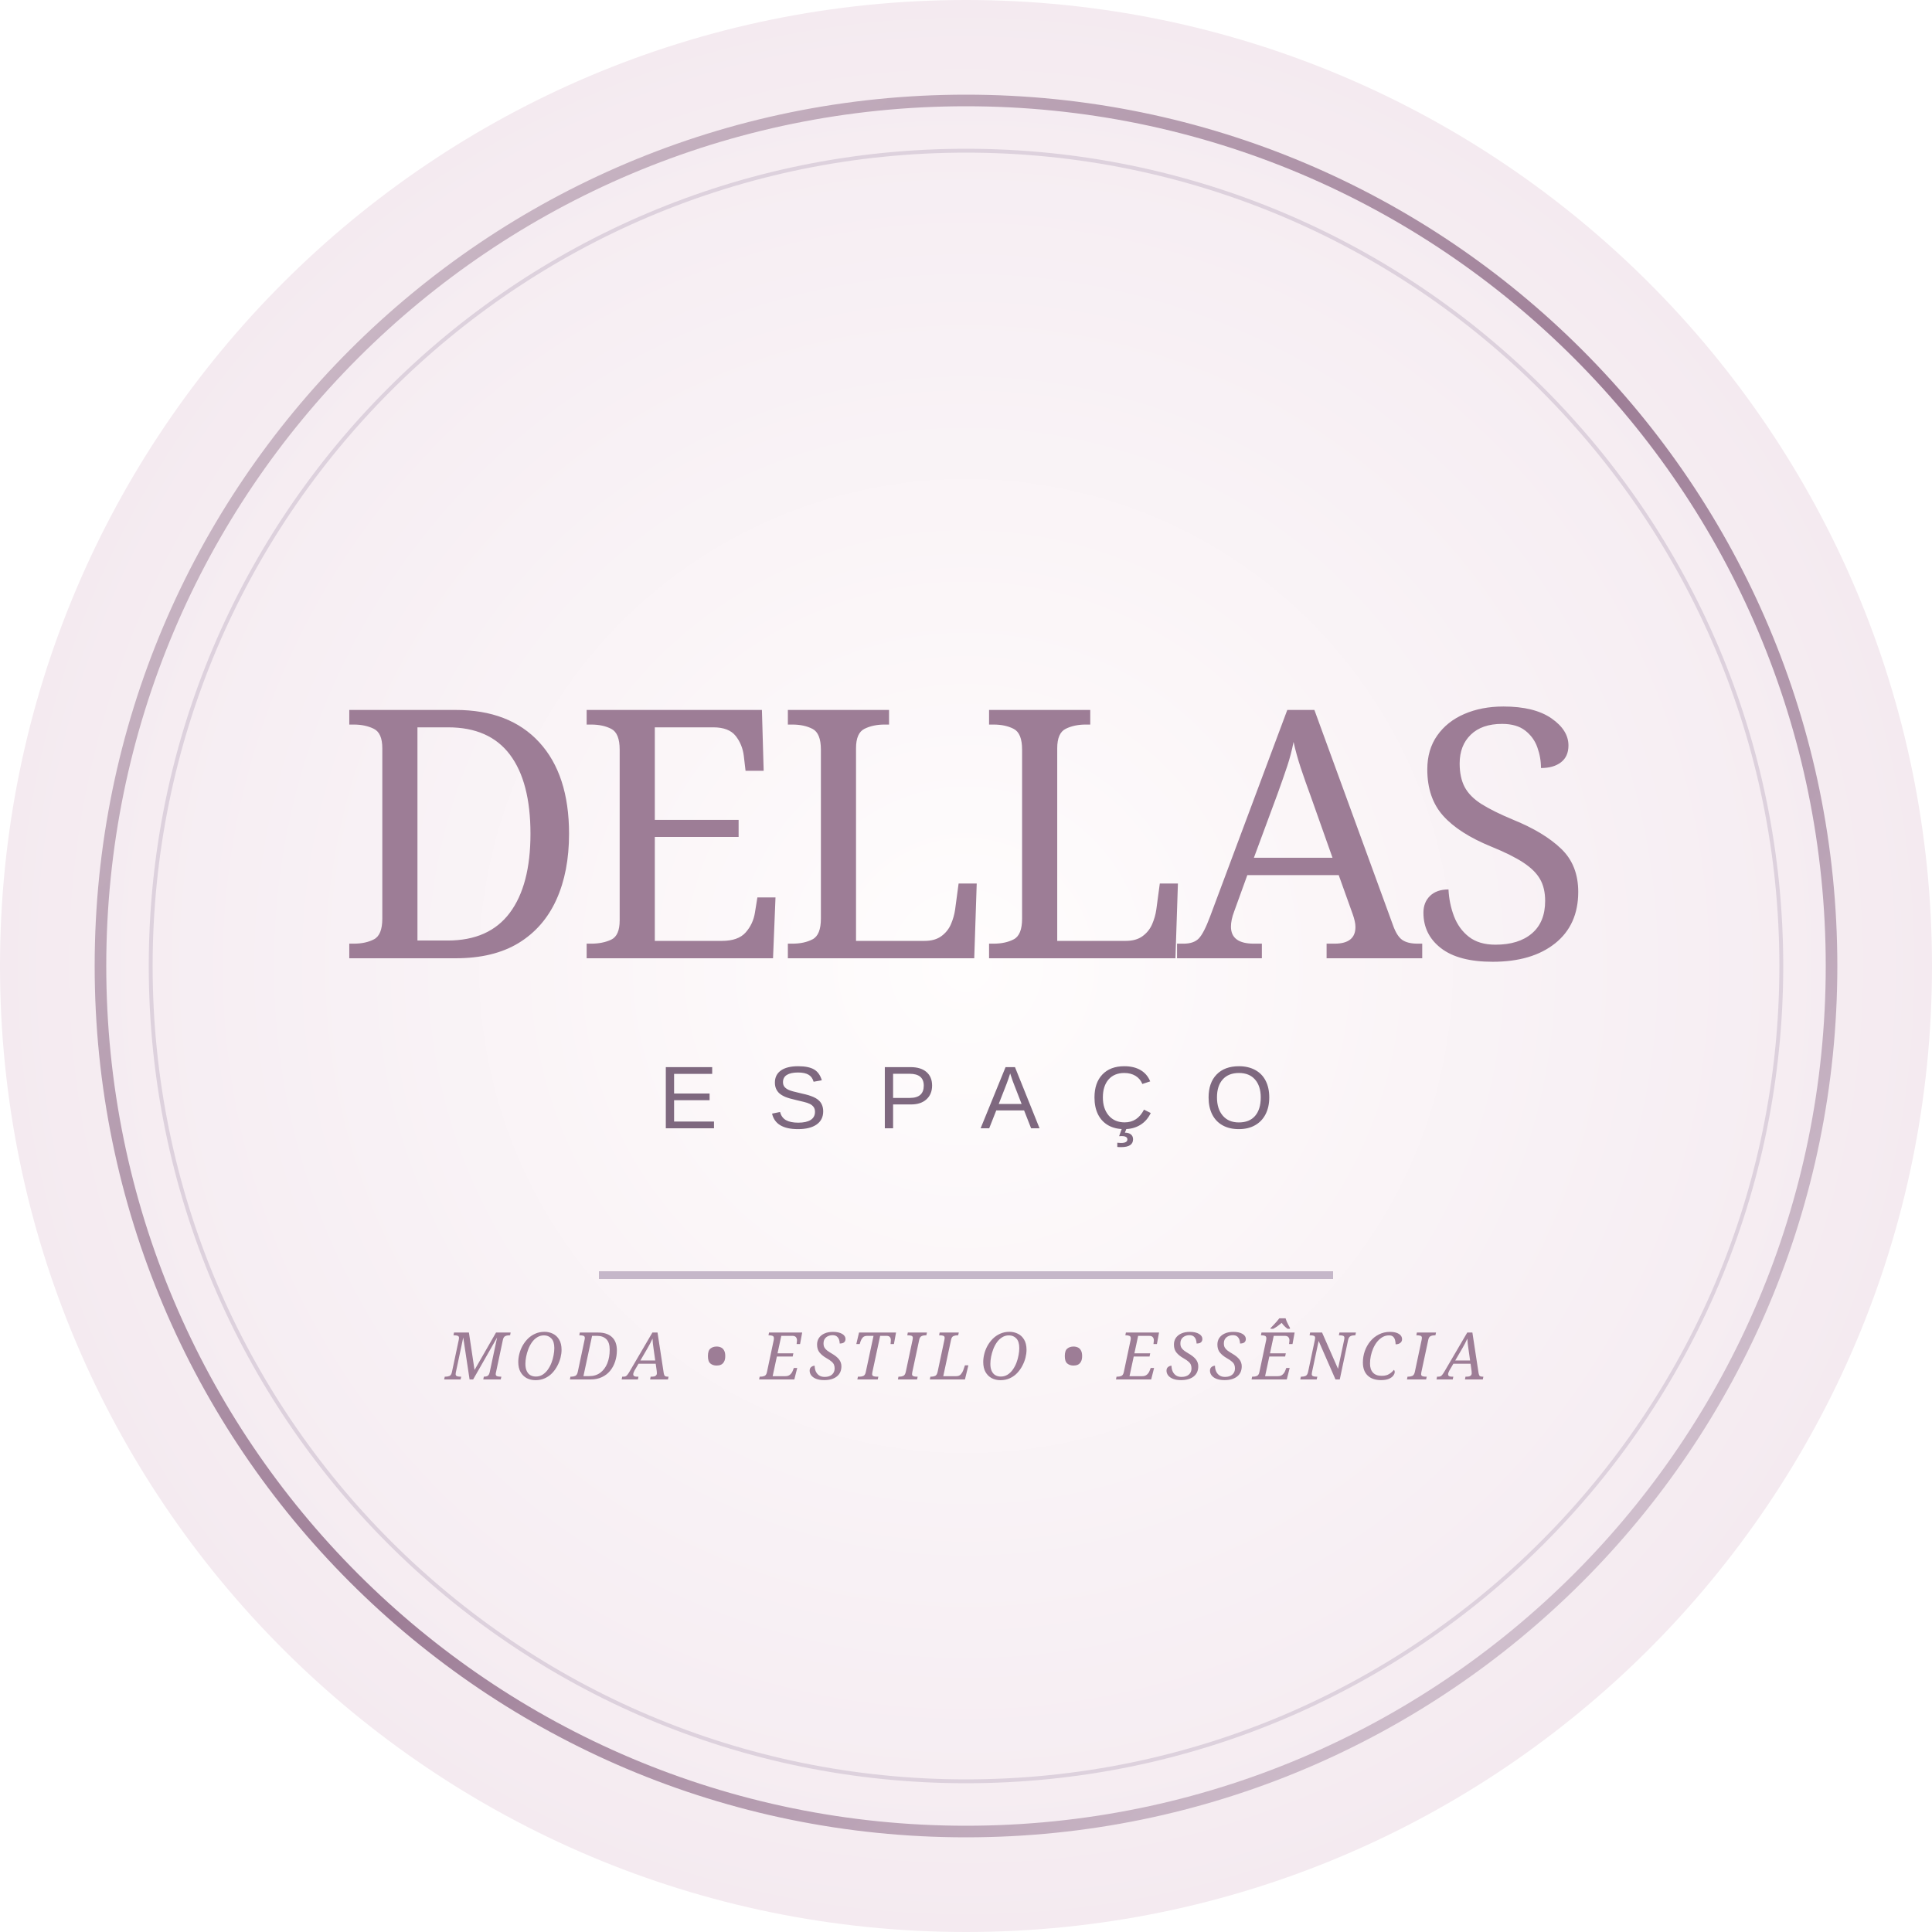
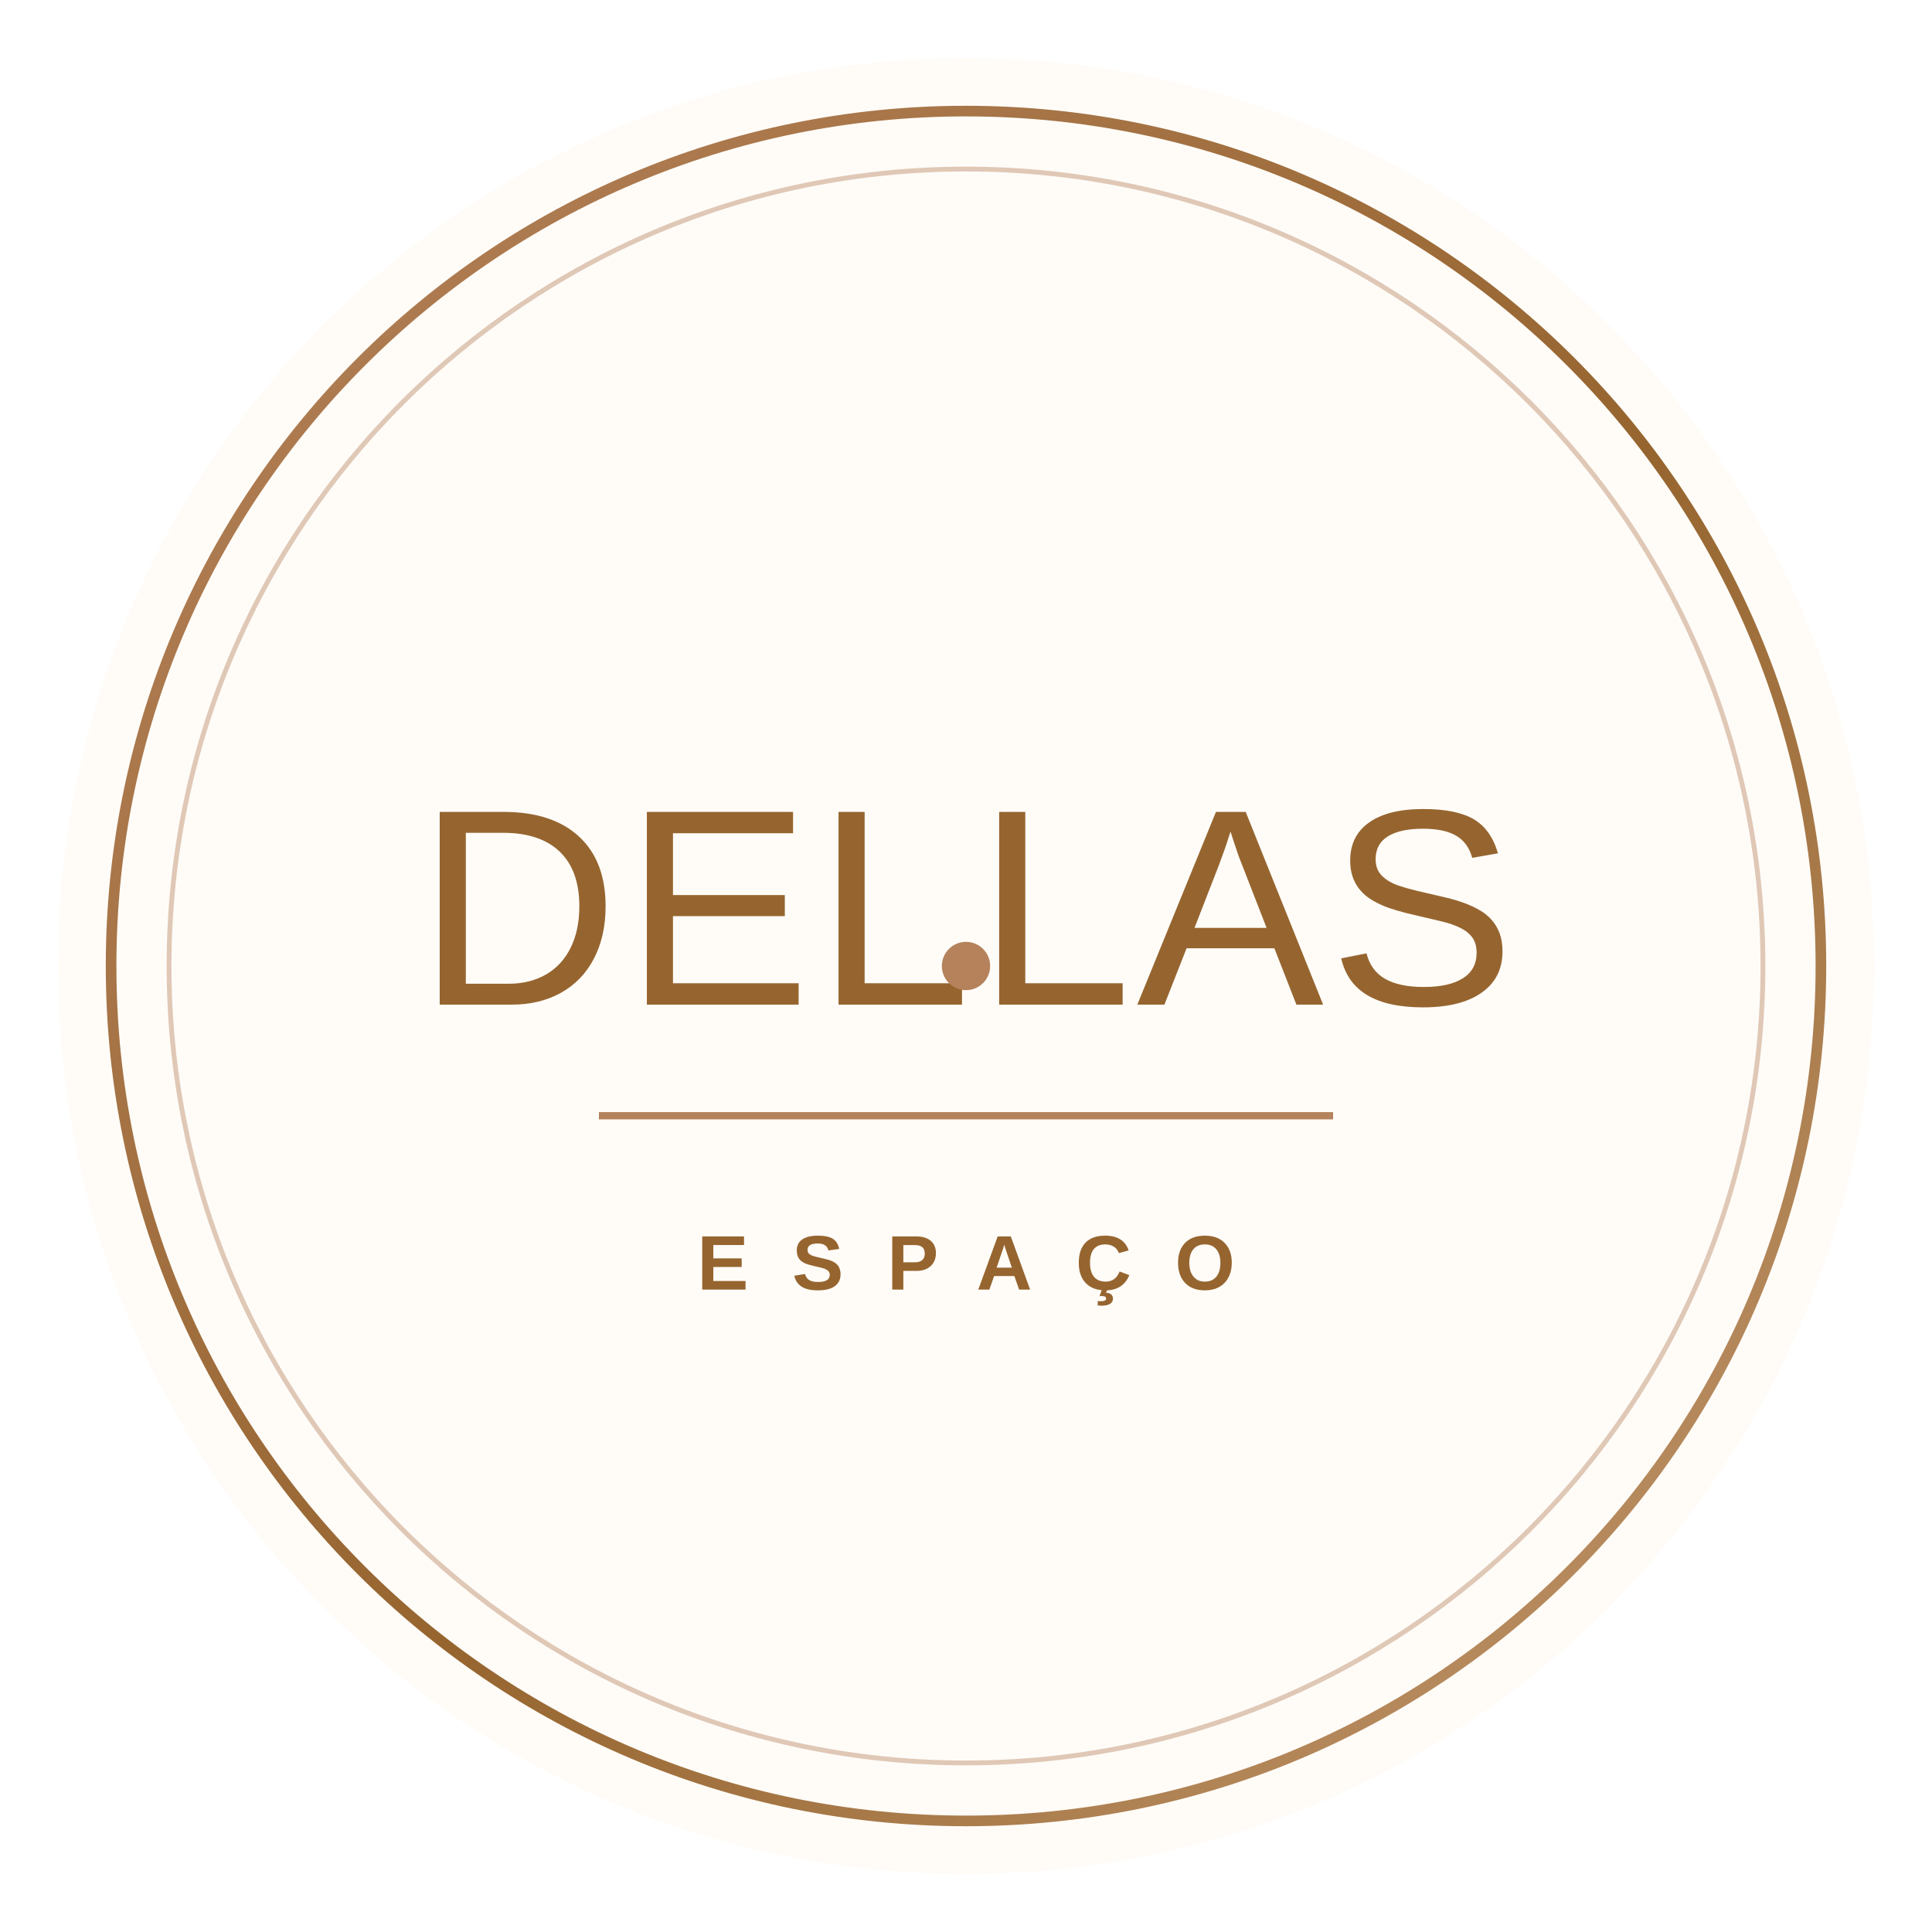
- <svg xmlns="http://www.w3.org/2000/svg" viewBox="0 0 500 500">
+ <svg xmlns="http://www.w3.org/2000/svg" viewBox="0 0 400 400" role="img" aria-labelledby="title">
  <defs>
-     <linearGradient id="g" x1="0" y1="0" x2="1" y2="1">
-       <stop stop-color="#d9cbd5" />
-       <stop offset=".52" stop-color="#9d7d96" />
-       <stop offset="1" stop-color="#e6dce5" />
+     <linearGradient id="gold" x1="0" y1="0" x2="1" y2="1">
+       <stop stop-color="#B5825B" />
+       <stop offset=".55" stop-color="#96652F" />
+       <stop offset="1" stop-color="#C49A71" />
    </linearGradient>
-     <radialGradient id="bg">
-       <stop stop-color="#fffdfd" />
-       <stop offset="1" stop-color="#f4eaf0" />
-     </radialGradient>
  </defs>
-   <rect width="500" height="500" rx="250" fill="url(#bg)" />
-   <circle cx="250" cy="250" r="224" fill="none" stroke="url(#g)" stroke-width="3" />
-   <circle cx="250" cy="250" r="211" fill="none" stroke="#c5b7c9" stroke-opacity=".5" />
-   <text x="250" y="248" text-anchor="middle" font-family="Georgia,serif" font-size="90" letter-spacing="-4" fill="#9d7d96">DELLAS</text>
-   <text x="250" y="292" text-anchor="middle" font-family="Arial,sans-serif" font-size="23" letter-spacing="13" fill="#7e687f">ESPAÇO</text>
-   <path d="M155 330H345" stroke="#c5b7c9" stroke-width="2" />
-   <text x="250" y="357" text-anchor="middle" font-family="Georgia,serif" font-style="italic" font-size="17" letter-spacing="2" fill="#9d7d96">MODA • ESTILO • ESSÊNCIA</text>
+   <circle cx="200" cy="200" r="188" fill="#FFFCF8" />
+   <circle cx="200" cy="200" r="177" fill="none" stroke="url(#gold)" stroke-width="2.2" />
+   <circle cx="200" cy="200" r="165" fill="none" stroke="#B5825B" stroke-opacity=".42" stroke-width="1" />
+   <text x="200" y="208" text-anchor="middle" font-family="Arial,sans-serif" font-weight="300" font-size="58" letter-spacing="1" fill="#96652F" textLength="230" lengthAdjust="spacingAndGlyphs">DELLAS</text>
+   <path d="M124 231h152" stroke="#B5825B" stroke-width="1.5" />
+   <text x="200" y="267" text-anchor="middle" font-family="Arial,sans-serif" font-weight="600" font-size="16" letter-spacing="9" fill="#96652F">ESPAÇO</text>
+   <circle cx="200" cy="200" r="5" fill="#B5825B" />
</svg>
